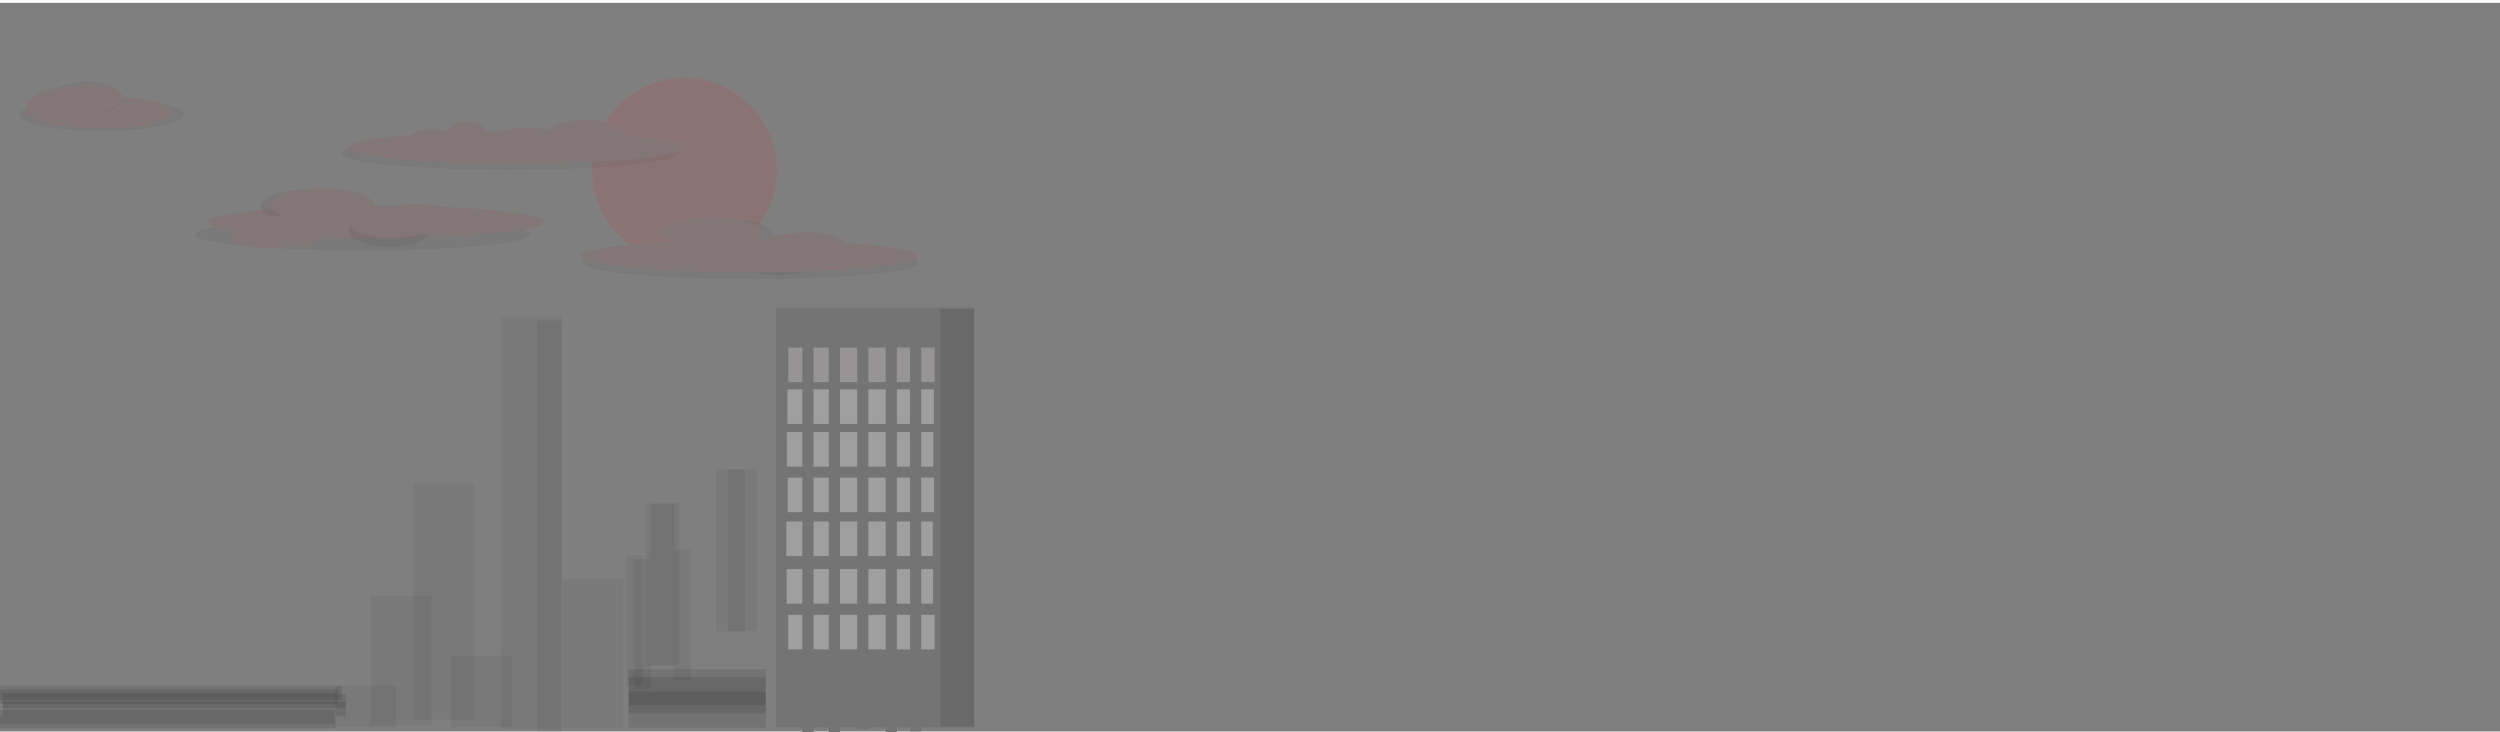
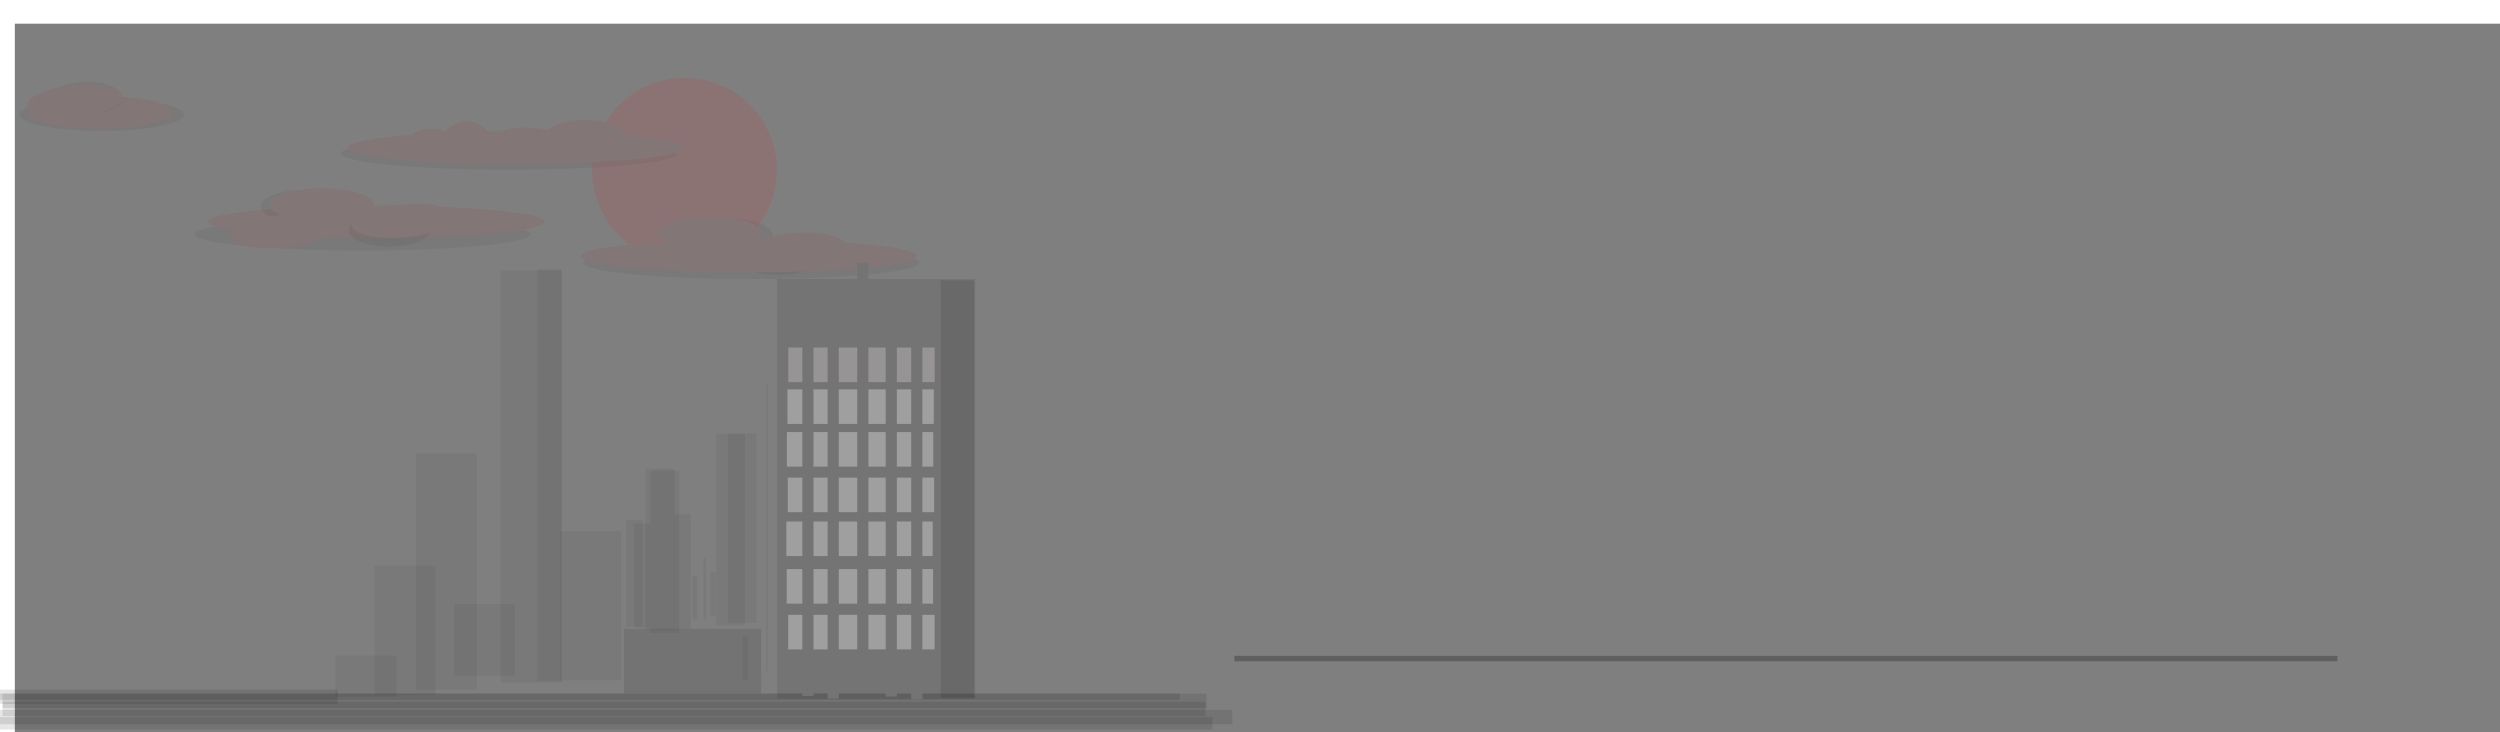
- <svg xmlns="http://www.w3.org/2000/svg" width="1640" height="480">
-   <g>
-     <rect stroke="#000000" fill="#000000" stroke-width="0" stroke-dasharray="null" stroke-linejoin="null" stroke-linecap="null" x="-1.074" y="1.85" width="1644.045" height="478" id="svg_13" opacity="0.5" />
-     <rect stroke="#000000" fill="#757474" stroke-width="0" stroke-dasharray="null" stroke-linejoin="null" stroke-linecap="null" x="509" y="201.778" width="130" height="275.333" id="svg_24" />
-     <rect stroke="#000000" fill="#000000" stroke-width="0" stroke-dasharray="null" stroke-linejoin="null" stroke-linecap="null" opacity="0.1" x="412.333" y="453.667" width="90" height="23.667" id="svg_25" />
-     <rect fill="#000000" stroke-width="0" stroke-dasharray="null" stroke-linejoin="null" stroke-linecap="null" opacity="0.05" x="220" y="450" width="40" height="27" id="svg_27" stroke="#000000" />
-     <rect fill="#000000" stroke-width="0" stroke-dasharray="null" stroke-linejoin="null" stroke-linecap="null" opacity="0.05" x="243" y="391" width="40" height="85" id="svg_29" stroke="#000000" />
-     <rect fill="#000000" stroke-width="0" stroke-dasharray="null" stroke-linejoin="null" stroke-linecap="null" opacity="0.05" x="271" y="317" width="40" height="155" id="svg_30" stroke="#000000" />
-     <rect fill="#000000" stroke-width="0" stroke-dasharray="null" stroke-linejoin="null" stroke-linecap="null" opacity="0.05" x="296" y="430" width="40" height="47" id="svg_31" stroke="#000000" />
-     <rect fill="#000000" stroke-width="0" stroke-dasharray="null" stroke-linejoin="null" stroke-linecap="null" opacity="0.05" x="328.444" y="207.63" width="40" height="270.358" id="svg_32" stroke="#000000" />
-     <rect stroke="#000000" fill="#000000" stroke-width="0" stroke-dasharray="null" stroke-linejoin="null" stroke-linecap="null" opacity="0.05" x="369.007" y="379.921" width="40" height="97.914" id="svg_33" />
-     <ellipse fill="#000000" stroke-width="0" stroke-dasharray="null" stroke-linejoin="null" stroke-linecap="null" opacity="0.05" cx="237.784" cy="153.718" id="svg_35" rx="110.222" ry="10.667" stroke="#000000" />
-     <ellipse fill="#827676" stroke-width="0" stroke-dasharray="null" stroke-linejoin="null" stroke-linecap="null" cx="246.783" cy="145.493" rx="110.222" ry="10.667" stroke="#000000" id="svg_36" />
-     <ellipse fill="#000000" stroke-width="0" stroke-dasharray="null" stroke-linejoin="null" stroke-linecap="null" opacity="0.05" cx="197.692" cy="135.432" rx="26.667" ry="10.667" id="svg_37" stroke="#000000" />
-     <ellipse fill="#827676" stroke-width="0" stroke-dasharray="null" stroke-linejoin="null" stroke-linecap="null" cx="210.963" cy="134.233" rx="34.217" ry="10.667" id="svg_38" stroke="#000000" />
-     <ellipse fill="#000000" stroke-width="0" stroke-dasharray="null" stroke-linejoin="null" stroke-linecap="null" opacity="0.05" cx="255.381" cy="151.176" rx="26.667" ry="10.667" stroke="#000000" id="svg_39" />
-     <ellipse fill="#827676" stroke-width="0" stroke-dasharray="null" stroke-linejoin="null" stroke-linecap="null" cx="264.94" cy="144.93" rx="34.217" ry="10.667" stroke="#000000" id="svg_40" transform="rotate(174.6416 264.9402,144.9299) " />
-     <ellipse fill="#000000" stroke-width="0" stroke-dasharray="null" stroke-linejoin="null" stroke-linecap="null" opacity="0.05" cx="66.719" cy="75.232" rx="54.063" ry="10.667" id="svg_41" stroke="#000000" />
-     <ellipse fill="#827676" stroke-width="0" stroke-dasharray="null" stroke-linejoin="null" stroke-linecap="null" cx="66.008" cy="73.763" rx="47.729" ry="10.667" id="svg_42" stroke="#000000" />
-     <ellipse fill="#000000" stroke-width="0" stroke-dasharray="null" stroke-linejoin="null" stroke-linecap="null" opacity="0.05" cx="56.923" cy="64.192" rx="23.289" ry="10.667" id="svg_44" stroke="#000000" />
-     <ellipse fill="#827676" stroke-width="0" stroke-dasharray="null" stroke-linejoin="null" stroke-linecap="null" cx="49.053" cy="66.454" rx="31.314" ry="10.667" transform="rotate(174.6416 49.05254,66.45446) " id="svg_43" stroke="#000000" />
-     <ellipse fill="#827676" stroke-width="0" stroke-dasharray="null" stroke-linejoin="null" stroke-linecap="null" cx="186.12" cy="151.686" rx="34.217" ry="10.667" stroke="#000000" transform="rotate(174.6416 186.1201,151.6859) " id="svg_45" />
-     <circle stroke="#000000" id="svg_7" fill="#ff0000" stroke-width="0" stroke-dasharray="null" stroke-linejoin="null" stroke-linecap="null" opacity="0.1" cx="449" cy="111.667" r="60.618" />
-     <rect stroke="#000000" id="svg_8" fill="#000000" stroke-width="0" stroke-dasharray="null" stroke-linejoin="null" stroke-linecap="null" opacity="0.05" x="477.444" y="307.63" width="19" height="106.358" />
-     <rect id="svg_9" stroke="#000000" fill="#000000" stroke-width="0" stroke-dasharray="null" stroke-linejoin="null" stroke-linecap="null" opacity="0.05" x="426.694" y="329.88" width="19" height="106.358" />
-     <rect stroke="#000000" id="svg_10" fill="#000000" stroke-width="0" stroke-dasharray="null" stroke-linejoin="null" stroke-linecap="null" opacity="0.05" x="410.694" y="364.38" width="11" height="85.358" />
-     <rect id="svg_11" stroke="#000000" fill="#000000" stroke-width="0" stroke-dasharray="null" stroke-linejoin="null" stroke-linecap="null" opacity="0.05" x="469.778" y="307.963" width="19" height="106.358" />
-     <rect id="svg_12" stroke="#000000" fill="#000000" stroke-width="0" stroke-dasharray="null" stroke-linejoin="null" stroke-linecap="null" opacity="0.05" x="423.444" y="330.63" width="19" height="106.358" />
-     <ellipse id="svg_14" fill="#000000" stroke-width="0" stroke-dasharray="null" stroke-linejoin="null" stroke-linecap="null" opacity="0.05" cx="492.83" cy="172.421" rx="110.222" ry="10.667" stroke="#000000" />
-     <ellipse id="svg_15" fill="#000000" stroke-width="0" stroke-dasharray="null" stroke-linejoin="null" stroke-linecap="null" opacity="0.05" cx="480.301" cy="154.323" rx="26.667" ry="10.667" stroke="#000000" />
-     <ellipse id="svg_16" fill="#827676" stroke-width="0" stroke-dasharray="null" stroke-linejoin="null" stroke-linecap="null" cx="466.009" cy="152.936" rx="34.217" ry="10.667" stroke="#000000" />
-     <ellipse id="svg_17" fill="#000000" stroke-width="0" stroke-dasharray="null" stroke-linejoin="null" stroke-linecap="null" opacity="0.05" cx="510.428" cy="169.879" rx="26.667" ry="10.667" stroke="#000000" />
-     <ellipse id="svg_18" fill="#827676" stroke-width="0" stroke-dasharray="null" stroke-linejoin="null" stroke-linecap="null" cx="519.987" cy="163.633" rx="34.217" ry="10.667" stroke="#000000" transform="rotate(174.6416 519.9871,163.633) " />
-     <ellipse id="svg_19" fill="#827676" stroke-width="0" stroke-dasharray="null" stroke-linejoin="null" stroke-linecap="null" cx="491.283" cy="167.993" rx="110.222" ry="10.667" stroke="#000000" />
-     <ellipse stroke="#000000" id="svg_23" fill="#827676" stroke-width="0" stroke-dasharray="null" stroke-linejoin="null" stroke-linecap="null" cx="383.74" cy="89.344" rx="26.217" ry="10.667" />
-     <ellipse id="svg_28" fill="#000000" stroke-width="0" stroke-dasharray="null" stroke-linejoin="null" stroke-linecap="null" opacity="0.05" cx="333.784" cy="100.718" rx="110.222" ry="10.667" stroke="#000000" />
-     <ellipse id="svg_20" fill="#827676" stroke-width="0" stroke-dasharray="null" stroke-linejoin="null" stroke-linecap="null" cx="338.395" cy="96.882" rx="110.222" ry="10.667" stroke="#000000" />
-     <ellipse stroke="#000000" id="svg_34" fill="#827676" stroke-width="0" stroke-dasharray="null" stroke-linejoin="null" stroke-linecap="null" cx="305.963" cy="93.733" rx="16.217" ry="14.167" />
-     <ellipse id="svg_46" stroke="#000000" fill="#827676" stroke-width="0" stroke-dasharray="null" stroke-linejoin="null" stroke-linecap="null" cx="345.074" cy="94.344" rx="26.217" ry="10.667" />
-     <ellipse stroke="#000000" id="svg_47" fill="#827676" stroke-width="0" stroke-dasharray="null" stroke-linejoin="null" stroke-linecap="null" cx="282.851" cy="94.233" rx="15.773" ry="9.778" />
-     <rect stroke="#000000" id="svg_48" fill="#000000" stroke-width="0" stroke-dasharray="null" stroke-linejoin="null" stroke-linecap="null" opacity="0.05" x="352.444" y="210.296" width="16" height="270.358" />
-     <rect id="svg_49" stroke="#000000" fill="#000000" stroke-width="0" stroke-dasharray="null" stroke-linejoin="null" stroke-linecap="null" opacity="0.1" x="412.333" y="444.333" width="90" height="23.667" />
-     <rect id="svg_50" stroke="#000000" fill="#000000" stroke-width="0" stroke-dasharray="null" stroke-linejoin="null" stroke-linecap="null" opacity="0.1" x="412.333" y="439" width="90" height="23.667" />
-     <rect stroke="#000000" id="svg_51" fill="#000000" stroke-width="0" stroke-dasharray="null" stroke-linejoin="null" stroke-linecap="null" opacity="0.1" x="-5.444" y="465.667" width="225.111" height="9.444" />
-     <rect id="svg_52" stroke="#000000" fill="#000000" stroke-width="0" stroke-dasharray="null" stroke-linejoin="null" stroke-linecap="null" opacity="0.1" x="1.667" y="460.333" width="225.111" height="9.444" />
-     <rect id="svg_53" stroke="#000000" fill="#000000" stroke-width="0" stroke-dasharray="null" stroke-linejoin="null" stroke-linecap="null" opacity="0.1" x="1.667" y="455" width="225.111" height="9.444" />
-     <rect id="svg_54" stroke="#000000" fill="#000000" stroke-width="0" stroke-dasharray="null" stroke-linejoin="null" stroke-linecap="null" opacity="0.1" x="-3.667" y="452.333" width="225.111" height="9.444" />
-     <rect id="svg_55" stroke="#000000" fill="#000000" stroke-width="0" stroke-dasharray="null" stroke-linejoin="null" stroke-linecap="null" opacity="0.1" x="-1" y="449.667" width="225.111" height="9.444" />
-     <rect stroke="#000000" id="svg_56" fill="#000000" stroke-width="0" stroke-dasharray="null" stroke-linejoin="null" stroke-linecap="null" opacity="0.1" x="-5" y="469.667" width="225.111" height="8.111" />
-     <rect stroke="#000000" fill="#000000" stroke-width="0" stroke-dasharray="null" stroke-linejoin="null" stroke-linecap="null" opacity="0.1" x="617.111" y="202.667" width="22" height="274" id="svg_22" />
-     <rect id="svg_68" height="22.667" width="96" y="228" x="517.125" stroke-linecap="null" stroke-linejoin="null" stroke-dasharray="null" stroke-width="0" stroke="#000000" fill="#969494" />
-     <rect id="svg_69" height="22.667" width="96" y="255.438" x="516.562" stroke-linecap="null" stroke-linejoin="null" stroke-dasharray="null" stroke-width="0" stroke="#000000" fill="#a09f9f" />
-     <rect id="svg_70" height="22.667" width="96" y="283.438" x="516.208" stroke-linecap="null" stroke-linejoin="null" stroke-dasharray="null" stroke-width="0" stroke="#000000" fill="#a09f9f" />
-     <rect id="svg_71" height="22.667" width="96" y="313.333" x="516.771" stroke-linecap="null" stroke-linejoin="null" stroke-dasharray="null" stroke-width="0" stroke="#000000" fill="#a09f9f" />
-     <rect id="svg_72" height="22.667" width="96" y="342.104" x="515.854" stroke-linecap="null" stroke-linejoin="null" stroke-dasharray="null" stroke-width="0" stroke="#000000" fill="#a09f9f" />
-     <rect id="svg_73" height="22.667" width="96" y="373.333" x="516.083" stroke-linecap="null" stroke-linejoin="null" stroke-dasharray="null" stroke-width="0" stroke="#000000" fill="#a09f9f" />
-     <rect height="22.667" width="96" y="403.333" x="517.083" stroke-linecap="null" stroke-linejoin="null" stroke-dasharray="null" stroke-width="0" stroke="#000000" fill="#a09f9f" id="svg_1" />
-     <rect stroke="#000000" id="svg_74" fill="#757474" stroke-width="0" stroke-dasharray="null" stroke-linejoin="null" stroke-linecap="null" x="526.333" y="205.778" width="7.333" height="275.333" />
-     <rect id="svg_75" stroke="#000000" fill="#757474" stroke-width="0" stroke-dasharray="null" stroke-linejoin="null" stroke-linecap="null" x="543.667" y="211.111" width="7.333" height="275.333" />
-     <rect id="svg_76" stroke="#000000" fill="#757474" stroke-width="0" stroke-dasharray="null" stroke-linejoin="null" stroke-linecap="null" x="562.333" y="203.111" width="7.333" height="275.333" />
-     <rect id="svg_77" stroke="#000000" fill="#757474" stroke-width="0" stroke-dasharray="null" stroke-linejoin="null" stroke-linecap="null" x="581" y="209.778" width="7.333" height="275.333" />
-     <rect id="svg_78" stroke="#000000" fill="#757474" stroke-width="0" stroke-dasharray="null" stroke-linejoin="null" stroke-linecap="null" x="597" y="204.444" width="7.333" height="275.333" />
-     <rect stroke="#000000" fill="#000000" stroke-width="0" stroke-dasharray="null" stroke-linejoin="null" stroke-linecap="null" opacity="0.05" x="442.194" y="360.63" width="11" height="85.358" id="svg_2" />
-     <rect stroke="#000000" fill="#000000" stroke-width="0" stroke-dasharray="null" stroke-linejoin="null" stroke-linecap="null" opacity="0.05" x="415.944" y="366.63" width="11" height="85.358" id="svg_3" />
+ <svg xmlns="http://www.w3.org/2000/svg" width="1640" height="480" stroke="null" style="vector-effect: non-scaling-stroke;">
+   <g stroke="null">
+     <rect stroke="#000000" opacity="0.5" id="svg_13" height="478" width="1644.045" y="15.545" x="9.724" stroke-linecap="null" stroke-linejoin="null" stroke-dasharray="null" stroke-width="0" fill="#000000" />
+     <rect stroke="#000000" style="vector-effect: non-scaling-stroke;" id="svg_24" height="275.333" width="130" y="183.028" x="509.75" stroke-linecap="null" stroke-linejoin="null" stroke-dasharray="null" stroke-width="0" fill="#757474" />
+     <rect stroke="#000000" style="vector-effect: non-scaling-stroke;" id="svg_25" height="42.333" width="90" y="412.5" x="409.333" opacity="0.1" stroke-linecap="null" stroke-linejoin="null" stroke-dasharray="null" stroke-width="0" fill="#000000" />
+     <rect stroke="#000000" style="vector-effect: non-scaling-stroke;" id="svg_27" height="27" width="40" y="430" x="220" opacity="0.05" stroke-linecap="null" stroke-linejoin="null" stroke-dasharray="null" stroke-width="0" fill="#000000" />
+     <rect stroke="#000000" style="vector-effect: non-scaling-stroke;" id="svg_29" height="85" width="40" y="371" x="245.667" opacity="0.05" stroke-linecap="null" stroke-linejoin="null" stroke-dasharray="null" stroke-width="0" fill="#000000" />
+     <rect stroke="#000000" style="vector-effect: non-scaling-stroke;" id="svg_30" height="155" width="40" y="297.444" x="272.778" opacity="0.05" stroke-linecap="null" stroke-linejoin="null" stroke-dasharray="null" stroke-width="0" fill="#000000" />
+     <rect stroke="#000000" style="vector-effect: non-scaling-stroke;" id="svg_31" height="47" width="40" y="396.222" x="297.778" opacity="0.05" stroke-linecap="null" stroke-linejoin="null" stroke-dasharray="null" stroke-width="0" fill="#000000" />
+     <rect stroke="#000000" style="vector-effect: non-scaling-stroke;" id="svg_32" height="270.358" width="40" y="177.407" x="328.444" opacity="0.05" stroke-linecap="null" stroke-linejoin="null" stroke-dasharray="null" stroke-width="0" fill="#000000" />
+     <rect stroke="#000000" style="vector-effect: non-scaling-stroke;" id="svg_33" height="97.914" width="40" y="348.421" x="367.507" opacity="0.05" stroke-linecap="null" stroke-linejoin="null" stroke-dasharray="null" stroke-width="0" fill="#000000" />
+     <ellipse stroke="#000000" ry="10.667" rx="110.222" id="svg_35" cy="153.718" cx="237.784" opacity="0.05" stroke-linecap="null" stroke-linejoin="null" stroke-dasharray="null" stroke-width="0" fill="#000000" />
+     <ellipse stroke="#000000" id="svg_36" ry="10.667" rx="110.222" cy="145.493" cx="246.783" stroke-linecap="null" stroke-linejoin="null" stroke-dasharray="null" stroke-width="0" fill="#827676" />
+     <ellipse stroke="#000000" id="svg_37" ry="10.667" rx="26.667" cy="135.432" cx="197.692" opacity="0.05" stroke-linecap="null" stroke-linejoin="null" stroke-dasharray="null" stroke-width="0" fill="#000000" />
+     <ellipse stroke="#000000" id="svg_38" ry="10.667" rx="34.217" cy="134.233" cx="210.963" stroke-linecap="null" stroke-linejoin="null" stroke-dasharray="null" stroke-width="0" fill="#827676" />
+     <ellipse stroke="#000000" id="svg_39" ry="10.667" rx="26.667" cy="151.176" cx="255.381" opacity="0.05" stroke-linecap="null" stroke-linejoin="null" stroke-dasharray="null" stroke-width="0" fill="#000000" />
+     <ellipse stroke="#000000" transform="rotate(174.6416 264.9402,144.9299) " id="svg_40" ry="10.667" rx="34.217" cy="144.93" cx="264.94" stroke-linecap="null" stroke-linejoin="null" stroke-dasharray="null" stroke-width="0" fill="#827676" />
+     <ellipse stroke="#000000" id="svg_41" ry="10.667" rx="54.063" cy="75.232" cx="66.719" opacity="0.05" stroke-linecap="null" stroke-linejoin="null" stroke-dasharray="null" stroke-width="0" fill="#000000" />
+     <ellipse stroke="#000000" id="svg_42" ry="10.667" rx="47.729" cy="73.763" cx="66.008" stroke-linecap="null" stroke-linejoin="null" stroke-dasharray="null" stroke-width="0" fill="#827676" />
+     <ellipse stroke="#000000" id="svg_44" ry="10.667" rx="23.289" cy="64.192" cx="56.923" opacity="0.05" stroke-linecap="null" stroke-linejoin="null" stroke-dasharray="null" stroke-width="0" fill="#000000" />
+     <ellipse stroke="#000000" id="svg_43" transform="rotate(174.6416 49.05254,66.45446) " ry="10.667" rx="31.314" cy="66.454" cx="49.053" stroke-linecap="null" stroke-linejoin="null" stroke-dasharray="null" stroke-width="0" fill="#827676" />
+     <ellipse stroke="#000000" id="svg_45" transform="rotate(174.6416 186.1201,151.6859) " ry="10.667" rx="34.217" cy="151.686" cx="186.12" stroke-linecap="null" stroke-linejoin="null" stroke-dasharray="null" stroke-width="0" fill="#827676" />
+     <circle stroke="#000000" r="60.618" cy="111.667" cx="449" opacity="0.1" stroke-linecap="null" stroke-linejoin="null" stroke-dasharray="null" stroke-width="0" fill="#ff0000" id="svg_7" />
+     <rect stroke="#000000" style="vector-effect: non-scaling-stroke;" height="124.358" width="19" y="284.38" x="477.444" opacity="0.05" stroke-linecap="null" stroke-linejoin="null" stroke-dasharray="null" stroke-width="0" fill="#000000" id="svg_8" />
+     <rect stroke="#000000" style="vector-effect: non-scaling-stroke;" height="106.358" width="19" y="308.88" x="426.694" opacity="0.05" stroke-linecap="null" stroke-linejoin="null" stroke-dasharray="null" stroke-width="0" fill="#000000" id="svg_9" />
+     <rect stroke="#000000" style="vector-effect: non-scaling-stroke;" height="70.171" width="11" y="341.13" x="410.694" opacity="0.05" stroke-linecap="null" stroke-linejoin="null" stroke-dasharray="null" stroke-width="0" fill="#000000" id="svg_10" />
+     <rect stroke="#000000" style="vector-effect: non-scaling-stroke;" height="125.483" width="19" y="284.713" x="469.778" opacity="0.05" stroke-linecap="null" stroke-linejoin="null" stroke-dasharray="null" stroke-width="0" fill="#000000" id="svg_11" />
+     <rect stroke="#000000" style="vector-effect: non-scaling-stroke;" height="105.796" width="19" y="307.38" x="423.444" opacity="0.05" stroke-linecap="null" stroke-linejoin="null" stroke-dasharray="null" stroke-width="0" fill="#000000" id="svg_12" />
+     <ellipse stroke="#000000" ry="10.667" rx="110.222" cy="172.421" cx="492.83" opacity="0.05" stroke-linecap="null" stroke-linejoin="null" stroke-dasharray="null" stroke-width="0" fill="#000000" id="svg_14" />
+     <ellipse stroke="#000000" ry="10.667" rx="26.667" cy="154.323" cx="480.301" opacity="0.05" stroke-linecap="null" stroke-linejoin="null" stroke-dasharray="null" stroke-width="0" fill="#000000" id="svg_15" />
+     <ellipse stroke="#000000" ry="10.667" rx="34.217" cy="152.936" cx="466.009" stroke-linecap="null" stroke-linejoin="null" stroke-dasharray="null" stroke-width="0" fill="#827676" id="svg_16" />
+     <ellipse stroke="#000000" ry="10.667" rx="26.667" cy="169.879" cx="510.428" opacity="0.05" stroke-linecap="null" stroke-linejoin="null" stroke-dasharray="null" stroke-width="0" fill="#000000" id="svg_17" />
+     <ellipse stroke="#000000" transform="rotate(174.6416 519.9871,163.633) " ry="10.667" rx="34.217" cy="163.633" cx="519.987" stroke-linecap="null" stroke-linejoin="null" stroke-dasharray="null" stroke-width="0" fill="#827676" id="svg_18" />
+     <ellipse stroke="#000000" ry="10.667" rx="110.222" cy="167.993" cx="491.283" stroke-linecap="null" stroke-linejoin="null" stroke-dasharray="null" stroke-width="0" fill="#827676" id="svg_19" />
+     <ellipse stroke="#000000" ry="10.667" rx="26.217" cy="89.344" cx="383.74" stroke-linecap="null" stroke-linejoin="null" stroke-dasharray="null" stroke-width="0" fill="#827676" id="svg_23" />
+     <ellipse stroke="#000000" ry="10.667" rx="110.222" cy="100.718" cx="333.784" opacity="0.05" stroke-linecap="null" stroke-linejoin="null" stroke-dasharray="null" stroke-width="0" fill="#000000" id="svg_28" />
+     <ellipse stroke="#000000" ry="10.667" rx="110.222" cy="96.882" cx="338.395" stroke-linecap="null" stroke-linejoin="null" stroke-dasharray="null" stroke-width="0" fill="#827676" id="svg_20" />
+     <ellipse stroke="#000000" ry="14.167" rx="16.217" cy="93.733" cx="305.963" stroke-linecap="null" stroke-linejoin="null" stroke-dasharray="null" stroke-width="0" fill="#827676" id="svg_34" />
+     <ellipse stroke="#000000" ry="10.667" rx="26.217" cy="94.344" cx="345.074" stroke-linecap="null" stroke-linejoin="null" stroke-dasharray="null" stroke-width="0" fill="#827676" id="svg_46" />
+     <ellipse stroke="#000000" ry="9.778" rx="15.773" cy="94.233" cx="282.851" stroke-linecap="null" stroke-linejoin="null" stroke-dasharray="null" stroke-width="0" fill="#827676" id="svg_47" />
+     <rect stroke="#000000" style="vector-effect: non-scaling-stroke;" height="270.358" width="16" y="176.519" x="352.444" opacity="0.05" stroke-linecap="null" stroke-linejoin="null" stroke-dasharray="null" stroke-width="0" fill="#000000" id="svg_48" />
+     <rect stroke="#000000" style="vector-effect: non-scaling-stroke;" height="9.444" width="813.861" y="465.667" x="-5.444" opacity="0.1" stroke-linecap="null" stroke-linejoin="null" stroke-dasharray="null" stroke-width="0" fill="#000000" id="svg_51" />
+     <rect stroke="#000000" style="vector-effect: non-scaling-stroke;" height="9.444" width="789.111" y="460.333" x="1.667" opacity="0.1" stroke-linecap="null" stroke-linejoin="null" stroke-dasharray="null" stroke-width="0" fill="#000000" id="svg_52" />
+     <rect stroke="#000000" style="vector-effect: non-scaling-stroke;" height="9.444" width="789.861" y="455" x="1.667" opacity="0.1" stroke-linecap="null" stroke-linejoin="null" stroke-dasharray="null" stroke-width="0" fill="#000000" id="svg_53" />
+     <rect stroke="#000000" height="9.444" width="225.111" y="452.333" x="-3.667" opacity="0.1" stroke-linecap="null" stroke-linejoin="null" stroke-dasharray="null" stroke-width="0" fill="#000000" id="svg_54" />
+     <rect stroke="#000000" style="vector-effect: non-scaling-stroke;" height="4.194" width="774.861" y="454.917" x="-1" opacity="0.1" stroke-linecap="null" stroke-linejoin="null" stroke-dasharray="null" stroke-width="0" fill="#000000" id="svg_55" />
+     <rect stroke="#000000" style="vector-effect: non-scaling-stroke;" height="8.111" width="801.861" y="470.417" x="-6.5" opacity="0.1" stroke-linecap="null" stroke-linejoin="null" stroke-dasharray="null" stroke-width="0" fill="#000000" id="svg_56" />
+     <rect stroke="#000000" style="vector-effect: non-scaling-stroke;" id="svg_22" height="274" width="22" y="183.917" x="617.111" opacity="0.1" stroke-linecap="null" stroke-linejoin="null" stroke-dasharray="null" stroke-width="0" fill="#000000" />
+     <rect stroke="#000000" style="vector-effect: non-scaling-stroke;" fill="#969494" stroke-width="0" stroke-dasharray="null" stroke-linejoin="null" stroke-linecap="null" x="517.125" y="228" width="96" height="22.667" id="svg_68" />
+     <rect stroke="#000000" style="vector-effect: non-scaling-stroke;" fill="#a09f9f" stroke-width="0" stroke-dasharray="null" stroke-linejoin="null" stroke-linecap="null" x="516.562" y="255.438" width="96" height="22.667" id="svg_69" />
+     <rect stroke="#000000" fill="#a09f9f" stroke-width="0" stroke-dasharray="null" stroke-linejoin="null" stroke-linecap="null" x="516.208" y="283.438" width="96" height="22.667" id="svg_70" />
+     <rect stroke="#000000" fill="#a09f9f" stroke-width="0" stroke-dasharray="null" stroke-linejoin="null" stroke-linecap="null" x="516.771" y="313.333" width="96" height="22.667" id="svg_71" />
+     <rect stroke="#000000" fill="#a09f9f" stroke-width="0" stroke-dasharray="null" stroke-linejoin="null" stroke-linecap="null" x="515.854" y="342.104" width="96" height="22.667" id="svg_72" />
+     <rect stroke="#000000" fill="#a09f9f" stroke-width="0" stroke-dasharray="null" stroke-linejoin="null" stroke-linecap="null" x="516.083" y="373.333" width="96" height="22.667" id="svg_73" />
+     <rect stroke="#000000" id="svg_1" fill="#a09f9f" stroke-width="0" stroke-dasharray="null" stroke-linejoin="null" stroke-linecap="null" x="517.083" y="403.333" width="96" height="22.667" />
+     <rect stroke="#000000" style="vector-effect: non-scaling-stroke;" height="270.271" width="7.333" y="186.278" x="526.333" stroke-linecap="null" stroke-linejoin="null" stroke-dasharray="null" stroke-width="0" fill="#757474" id="svg_74" />
+     <rect stroke="#000000" style="vector-effect: non-scaling-stroke;" height="265.208" width="7.333" y="193.111" x="542.917" stroke-linecap="null" stroke-linejoin="null" stroke-dasharray="null" stroke-width="0" fill="#757474" id="svg_75" />
+     <rect stroke="#000000" style="vector-effect: non-scaling-stroke;" height="274.771" width="7.333" y="172.361" x="562.333" stroke-linecap="null" stroke-linejoin="null" stroke-dasharray="null" stroke-width="0" fill="#757474" id="svg_76" />
+     <rect stroke="#000000" style="vector-effect: non-scaling-stroke;" height="267.458" width="7.333" y="189.528" x="581" stroke-linecap="null" stroke-linejoin="null" stroke-dasharray="null" stroke-width="0" fill="#757474" id="svg_77" />
+     <rect stroke="#000000" style="vector-effect: non-scaling-stroke;" height="273.083" width="7.333" y="185.694" x="597.75" stroke-linecap="null" stroke-linejoin="null" stroke-dasharray="null" stroke-width="0" fill="#757474" id="svg_78" />
+     <rect stroke="#000000" style="vector-effect: non-scaling-stroke;" id="svg_2" height="75.233" width="11" y="337.38" x="442.194" opacity="0.05" stroke-linecap="null" stroke-linejoin="null" stroke-dasharray="null" stroke-width="0" fill="#000000" />
+     <rect stroke="#000000" style="vector-effect: non-scaling-stroke;" id="svg_3" height="68.483" width="11" y="343.38" x="415.944" opacity="0.05" stroke-linecap="null" stroke-linejoin="null" stroke-dasharray="null" stroke-width="0" fill="#000000" />
+     <rect stroke="#000000" style="vector-effect: non-scaling-stroke;" id="svg_26" height="28.688" width="3.375" y="377.625" x="454.187" opacity="0.05" stroke-linecap="null" stroke-linejoin="null" stroke-dasharray="null" stroke-width="0" fill="#000000" />
+     <rect stroke="#000000" style="vector-effect: non-scaling-stroke;" id="svg_57" height="40.5" width="1.688" y="365.813" x="461.5" opacity="0.05" stroke-linecap="null" stroke-linejoin="null" stroke-dasharray="null" stroke-width="0" fill="#000000" />
+     <rect stroke="#000000" style="vector-effect: non-scaling-stroke;" id="svg_58" height="28.688" width="3.375" y="375.375" x="466" opacity="0.05" stroke-linecap="null" stroke-linejoin="null" stroke-dasharray="null" stroke-width="0" fill="#000000" />
+     <rect stroke="#000000" style="vector-effect: non-scaling-stroke;" id="svg_59" height="28.688" width="3.375" y="417.375" x="487.187" opacity="0.05" stroke-linecap="null" stroke-linejoin="null" stroke-dasharray="null" stroke-width="0" fill="#000000" />
+     <rect stroke="#000000" style="vector-effect: non-scaling-stroke;" id="svg_60" height="188.438" width="1.125" y="252.187" x="502.562" opacity="0.05" stroke-linecap="null" stroke-linejoin="null" stroke-dasharray="null" stroke-width="0" fill="#000000" />
+     <rect stroke="#000000" style="vector-effect: non-scaling-stroke;" id="svg_64" height="3.556" width="723.556" y="430.222" x="809.778" opacity="0.25" stroke-linecap="null" stroke-linejoin="null" stroke-dasharray="null" stroke-width="0" fill="#000000" />
  </g>
</svg>
